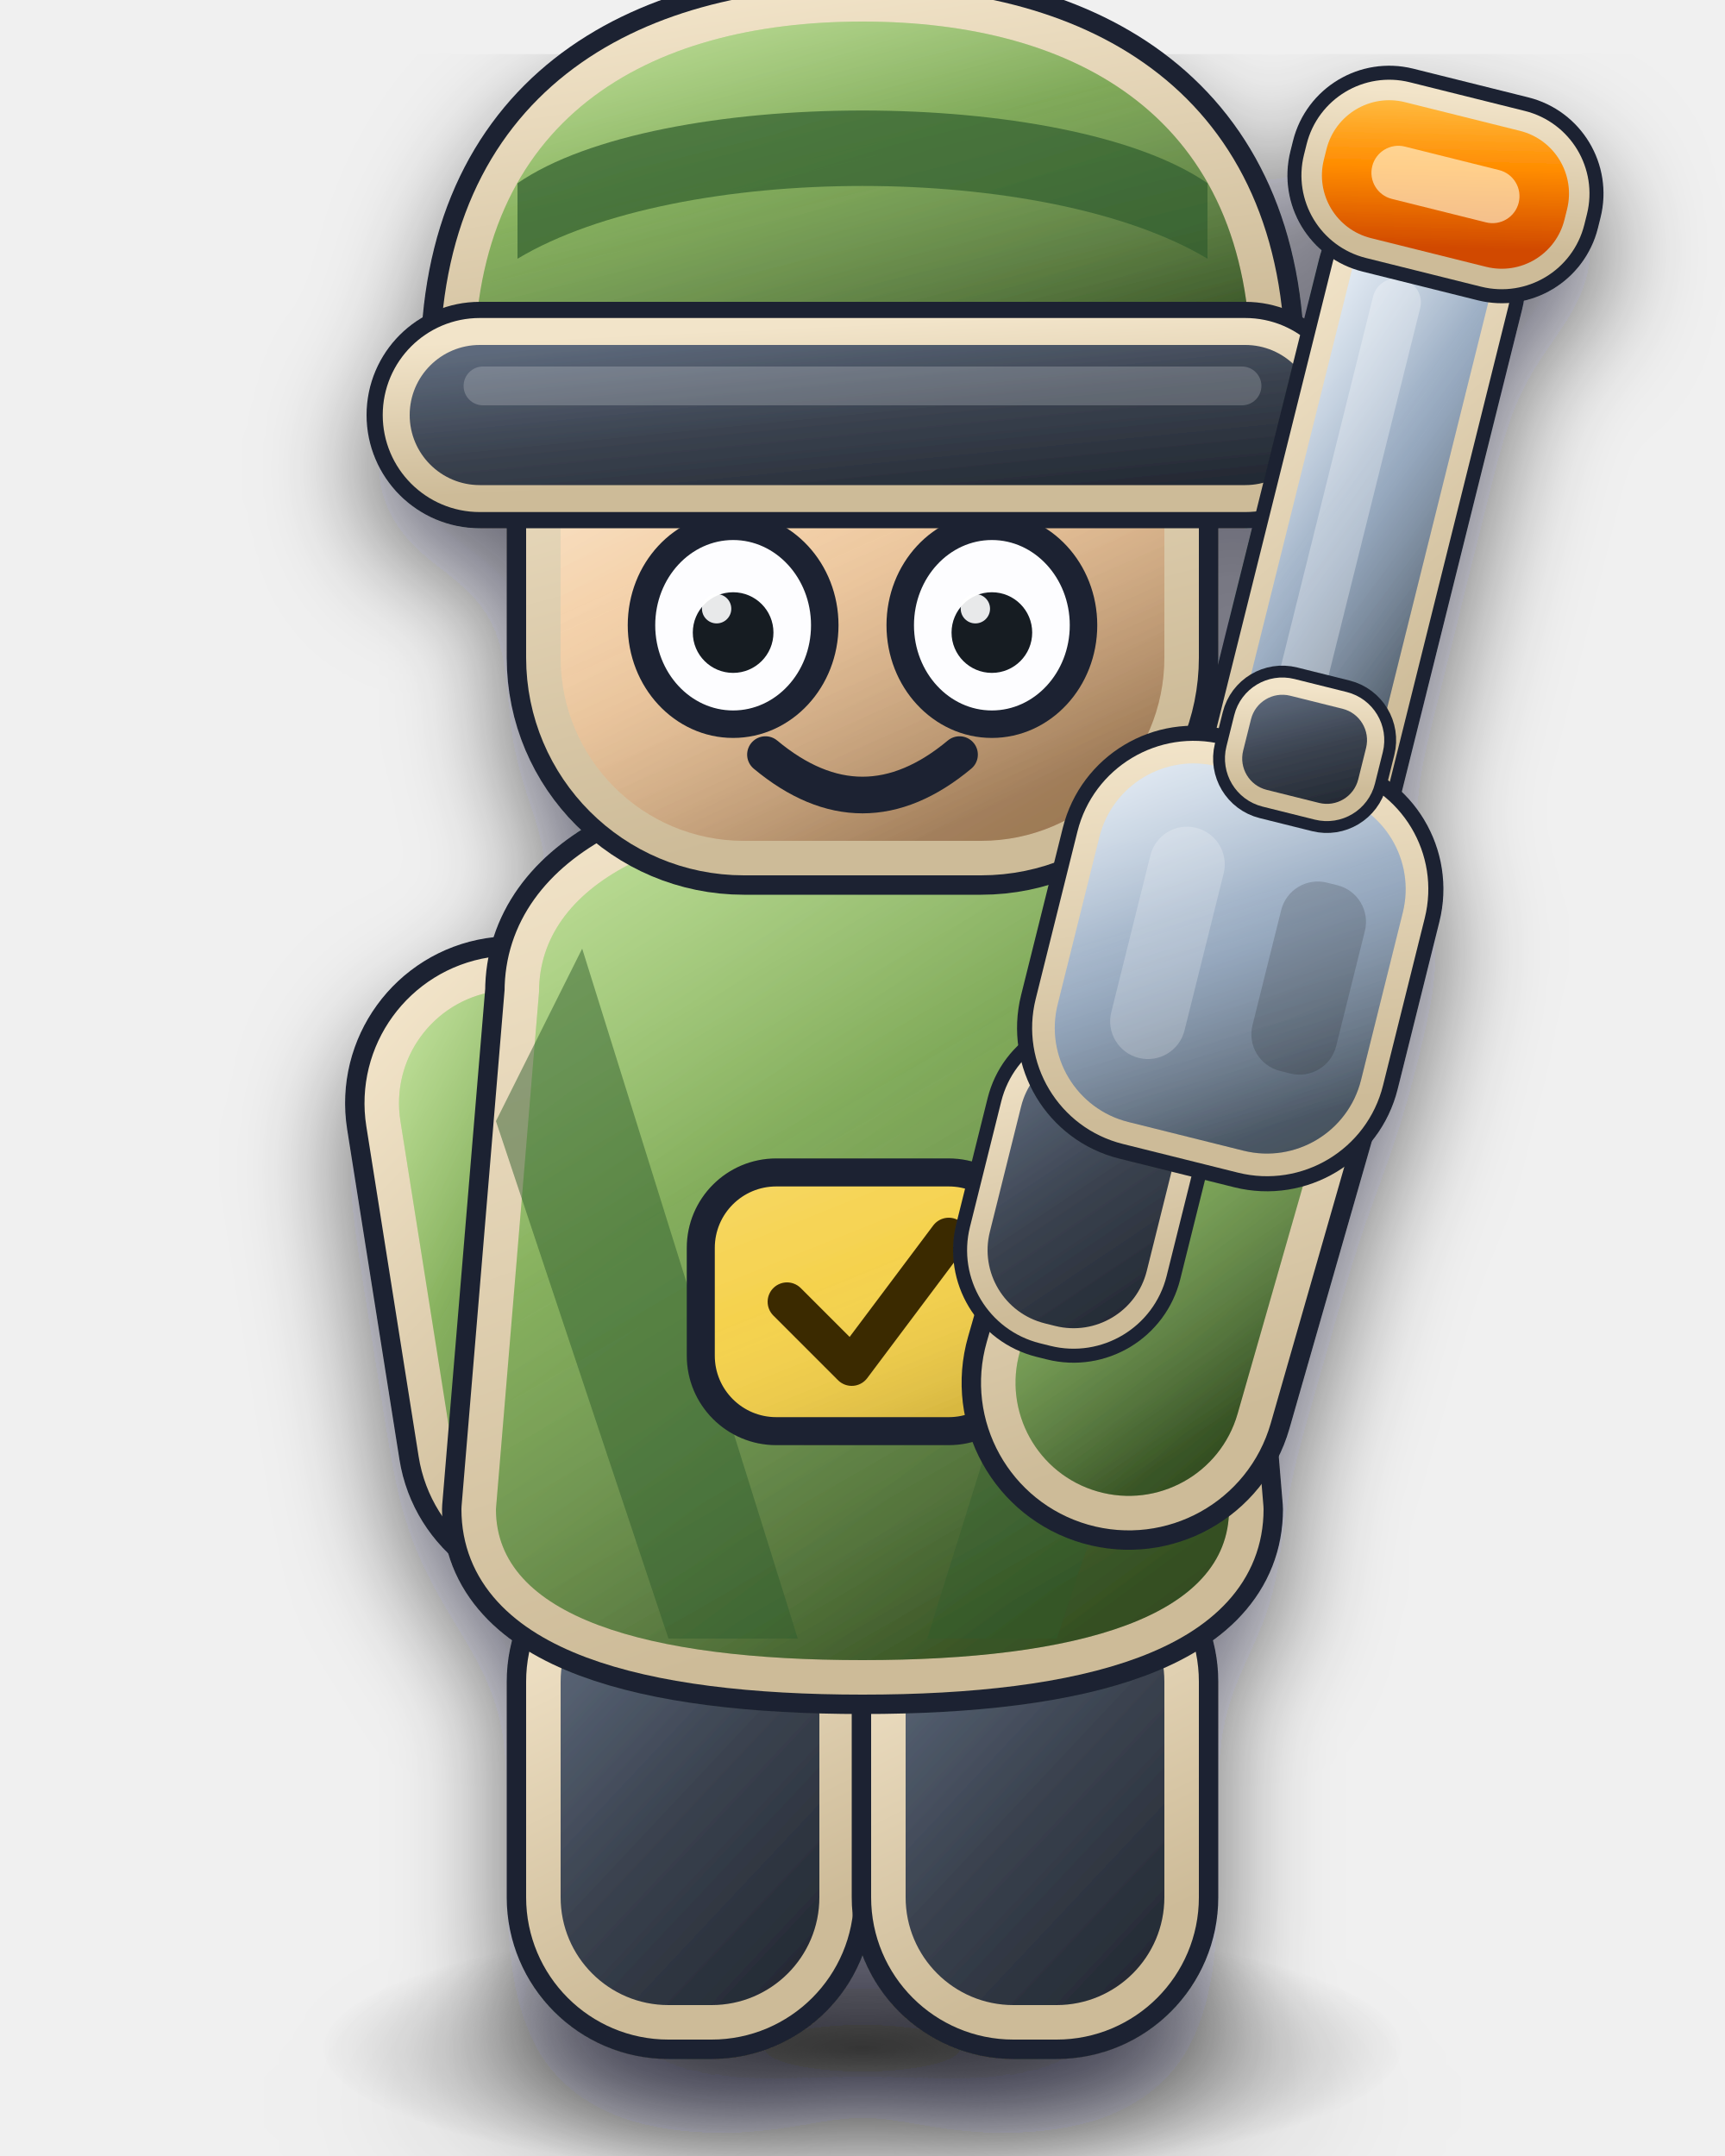
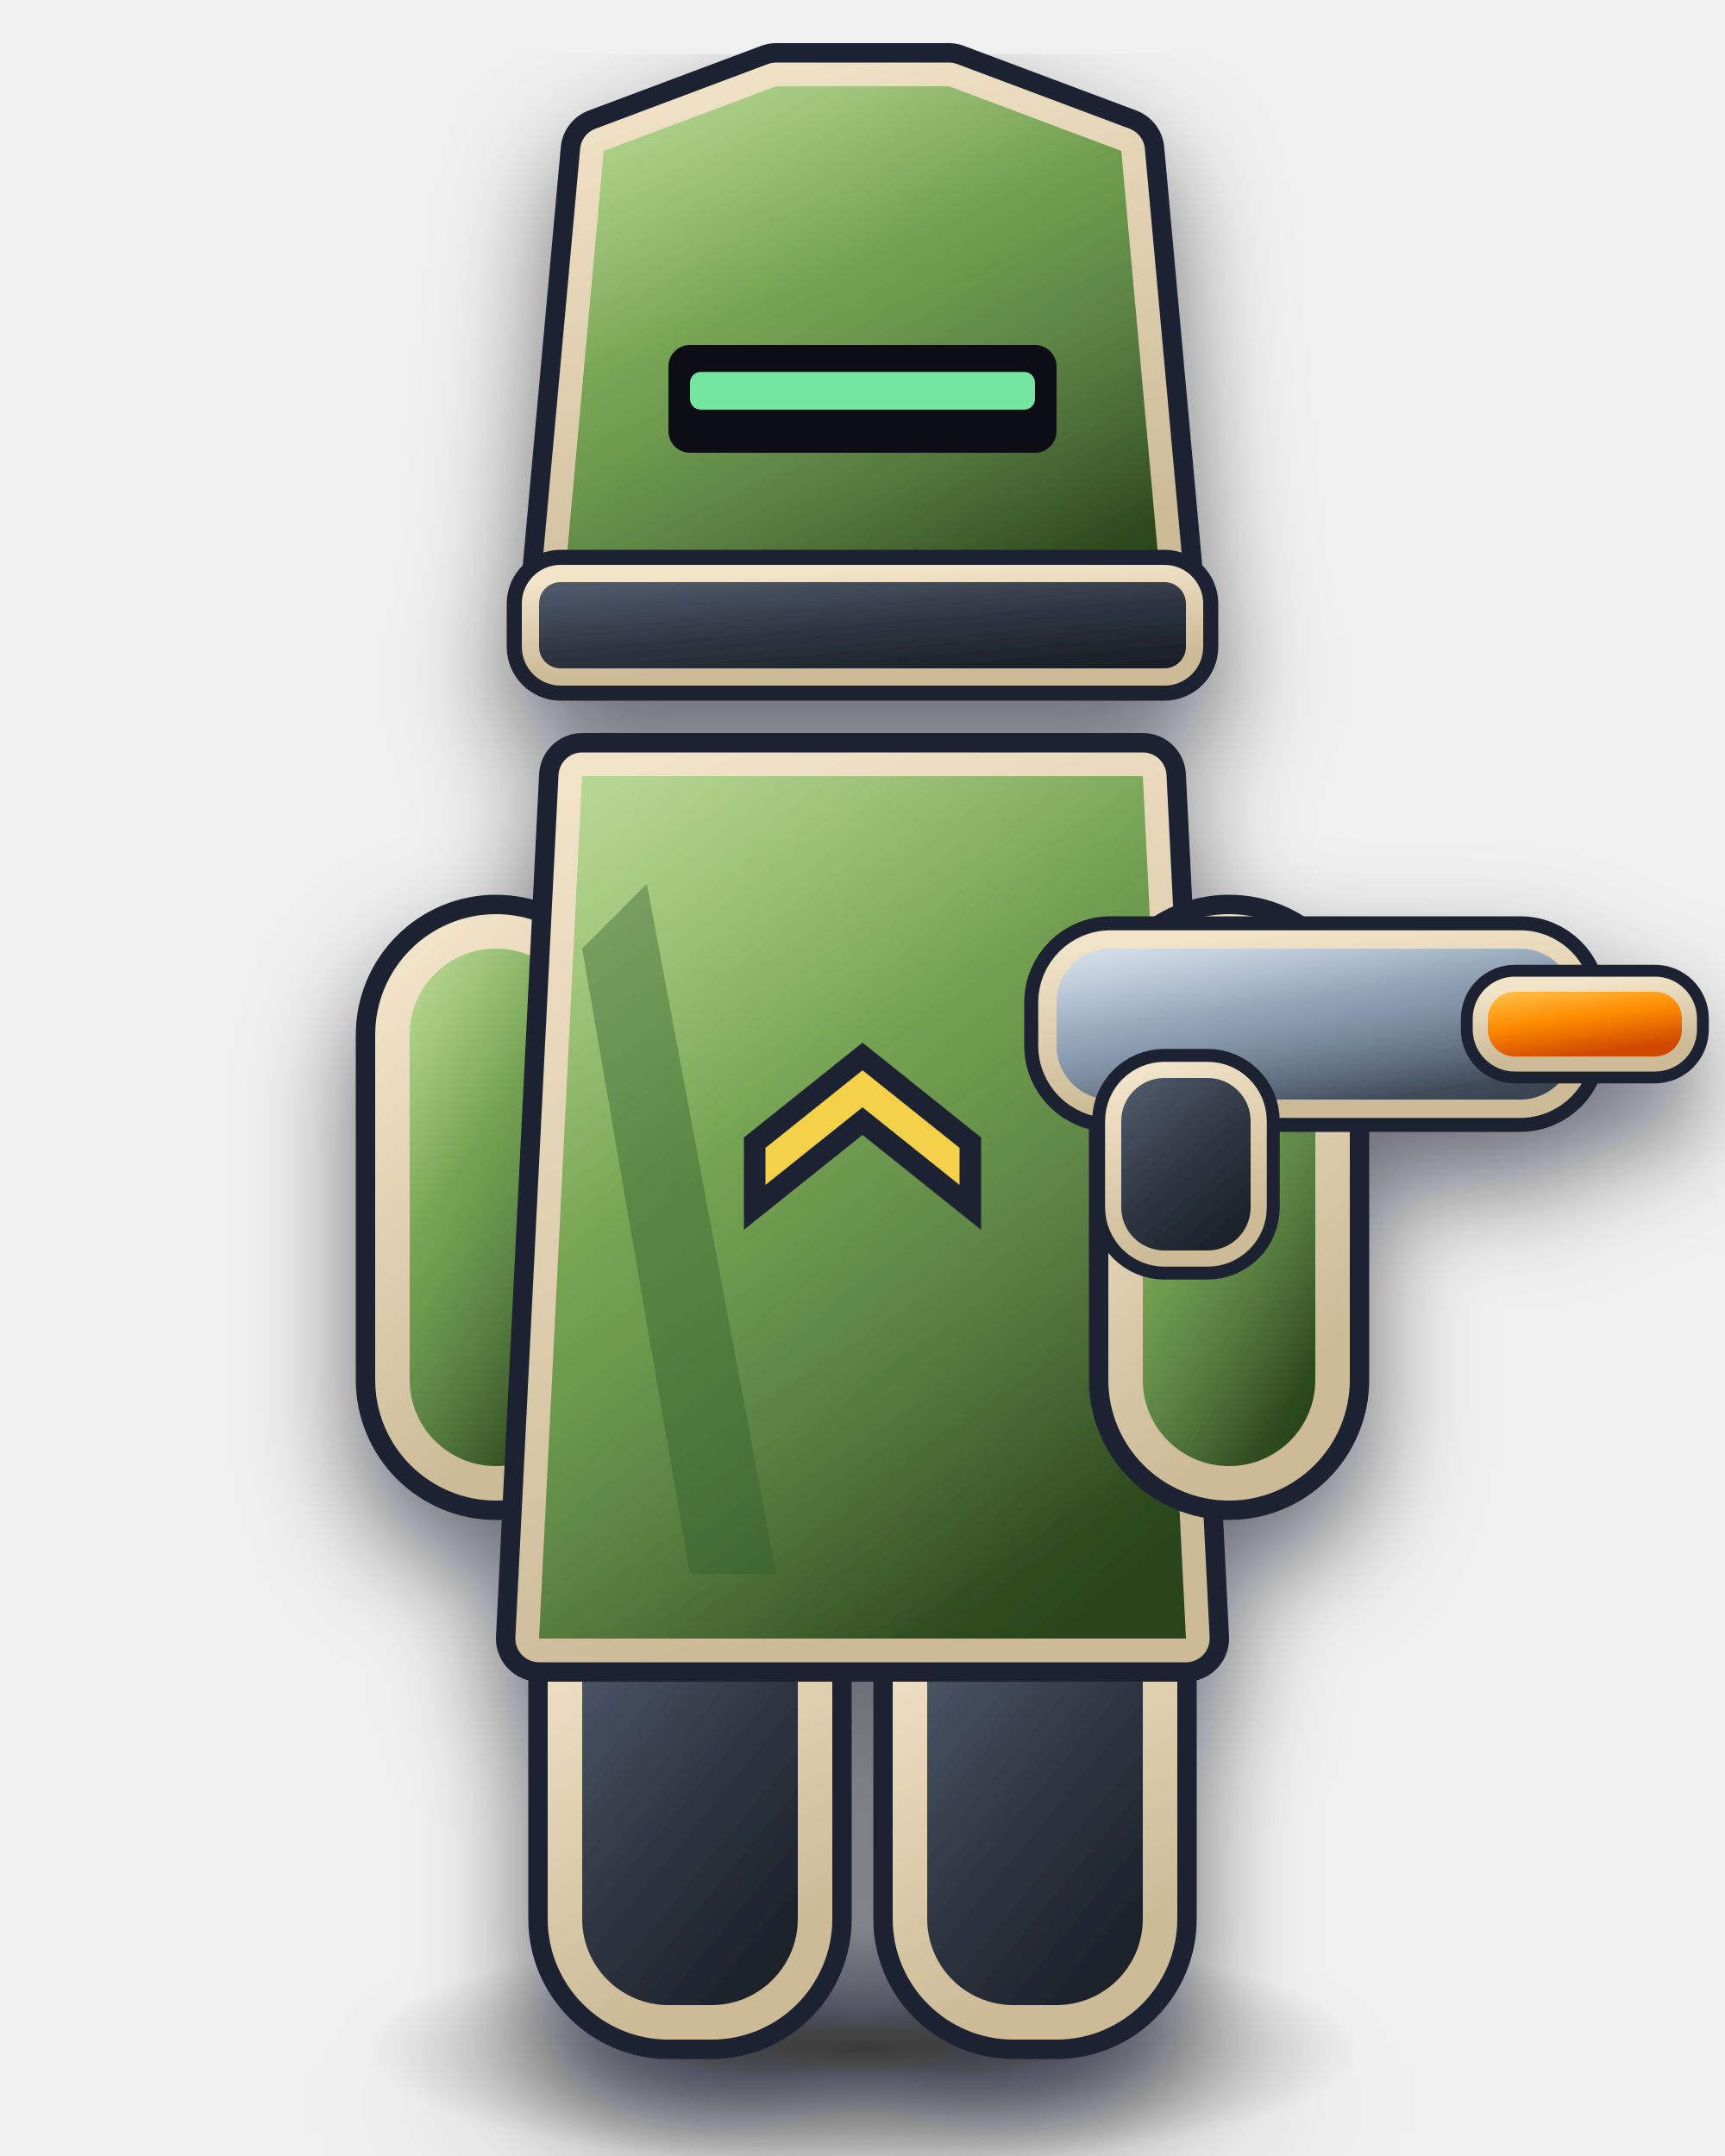
<svg xmlns="http://www.w3.org/2000/svg" width="160" height="200" viewBox="0 0 160 200" role="img" aria-label="Lane Defender player soldier">
  <defs>
    <linearGradient id="cd-fx-hot" x1="0" y1="0" x2="0.4" y2="1">
      <stop offset="0" stop-color="#ffc24a" />
      <stop offset="0.5" stop-color="#ff8c00" />
      <stop offset="1" stop-color="#d14a00" />
    </linearGradient>
    <linearGradient id="cd-fx-sheen" x1="0.1" y1="0" x2="0.6" y2="1">
      <stop offset="0" stop-color="#ffffff" stop-opacity="0.3" />
      <stop offset="0.45" stop-color="#ffffff" stop-opacity="0.05" />
      <stop offset="1" stop-color="#000000" stop-opacity="0.26" />
    </linearGradient>
    <filter id="cd-c-cast" x="-50%" y="-50%" width="200%" height="200%" color-interpolation-filters="sRGB">
      <feDropShadow dx="0" dy="5" stdDeviation="5" flood-color="#05070a" flood-opacity="0.55" />
    </filter>
    <radialGradient id="cd-c-contact" cx="0.5" cy="0.5" r="0.5">
      <stop offset="0" stop-color="#000" stop-opacity="0.62" />
      <stop offset="0.6" stop-color="#000" stop-opacity="0.22" />
      <stop offset="1" stop-color="#000" stop-opacity="0" />
    </radialGradient>
    <linearGradient id="cd-c-soldier-print" x1="0.18" y1="0" x2="0.82" y2="1">
-       <stop offset="0" stop-color="#9ccc65" />
-       <stop offset="0.5" stop-color="#6f9a4a" />
-       <stop offset="1" stop-color="#41632b" />
+       <stop offset="0" stop-color="#8fbf5a" />
+       <stop offset="0.5" stop-color="#5f8f3f" />
+       <stop offset="1" stop-color="#355824" />
    </linearGradient>
    <linearGradient id="cd-c-soldier-edge" x1="0" y1="0" x2="0.3" y2="1">
      <stop offset="0" stop-color="#f2e4c9" />
      <stop offset="1" stop-color="#cdbb98" />
    </linearGradient>
    <linearGradient id="cd-c-soldier-sheen" x1="0.1" y1="0" x2="0.6" y2="1">
      <stop offset="0" stop-color="#ffffff" stop-opacity="0.34" />
      <stop offset="0.42" stop-color="#ffffff" stop-opacity="0.06" />
      <stop offset="1" stop-color="#000000" stop-opacity="0.22" />
    </linearGradient>
-     <linearGradient id="cd-c-skin-print" x1="0.18" y1="0" x2="0.82" y2="1">
-       <stop offset="0" stop-color="#fbe2c2" />
-       <stop offset="0.5" stop-color="#f0c79a" />
-       <stop offset="1" stop-color="#c89a6c" />
-     </linearGradient>
-     <linearGradient id="cd-c-skin-edge" x1="0" y1="0" x2="0.3" y2="1">
-       <stop offset="0" stop-color="#f2e4c9" />
-       <stop offset="1" stop-color="#cdbb98" />
-     </linearGradient>
-     <linearGradient id="cd-c-skin-sheen" x1="0.1" y1="0" x2="0.6" y2="1">
-       <stop offset="0" stop-color="#ffffff" stop-opacity="0.34" />
-       <stop offset="0.42" stop-color="#ffffff" stop-opacity="0.06" />
-       <stop offset="1" stop-color="#000000" stop-opacity="0.22" />
-     </linearGradient>
    <linearGradient id="cd-c-gear-print" x1="0.18" y1="0" x2="0.82" y2="1">
-       <stop offset="0" stop-color="#5d697b" />
-       <stop offset="0.5" stop-color="#3b4350" />
-       <stop offset="1" stop-color="#242a34" />
+       <stop offset="0" stop-color="#4d5868" />
+       <stop offset="0.5" stop-color="#2f3642" />
+       <stop offset="1" stop-color="#1a1f27" />
    </linearGradient>
    <linearGradient id="cd-c-gear-edge" x1="0" y1="0" x2="0.3" y2="1">
      <stop offset="0" stop-color="#f2e4c9" />
      <stop offset="1" stop-color="#cdbb98" />
    </linearGradient>
    <linearGradient id="cd-c-gear-sheen" x1="0.1" y1="0" x2="0.6" y2="1">
      <stop offset="0" stop-color="#ffffff" stop-opacity="0.34" />
      <stop offset="0.42" stop-color="#ffffff" stop-opacity="0.06" />
      <stop offset="1" stop-color="#000000" stop-opacity="0.22" />
    </linearGradient>
    <linearGradient id="cd-c-steel-print" x1="0.18" y1="0" x2="0.82" y2="1">
-       <stop offset="0" stop-color="#cfdcea" />
-       <stop offset="0.5" stop-color="#8fa3bb" />
-       <stop offset="1" stop-color="#596878" />
+       <stop offset="0" stop-color="#b8c8d8" />
+       <stop offset="0.5" stop-color="#7e92a8" />
+       <stop offset="1" stop-color="#4a5868" />
    </linearGradient>
    <linearGradient id="cd-c-steel-edge" x1="0" y1="0" x2="0.3" y2="1">
      <stop offset="0" stop-color="#f2e4c9" />
      <stop offset="1" stop-color="#cdbb98" />
    </linearGradient>
    <linearGradient id="cd-c-steel-sheen" x1="0.1" y1="0" x2="0.6" y2="1">
      <stop offset="0" stop-color="#ffffff" stop-opacity="0.34" />
      <stop offset="0.42" stop-color="#ffffff" stop-opacity="0.06" />
      <stop offset="1" stop-color="#000000" stop-opacity="0.22" />
    </linearGradient>
    <linearGradient id="cd-c-mob-print" x1="0.18" y1="0" x2="0.82" y2="1">
-       <stop offset="0" stop-color="#86f0e6" />
-       <stop offset="0.5" stop-color="#36cfc0" />
-       <stop offset="1" stop-color="#1b7b73" />
+       <stop offset="0" stop-color="#6ee0d8" />
+       <stop offset="0.5" stop-color="#2eb8b0" />
+       <stop offset="1" stop-color="#176e6a" />
    </linearGradient>
    <linearGradient id="cd-c-mob-edge" x1="0" y1="0" x2="0.3" y2="1">
      <stop offset="0" stop-color="#f2e4c9" />
      <stop offset="1" stop-color="#cdbb98" />
    </linearGradient>
    <linearGradient id="cd-c-mob-sheen" x1="0.1" y1="0" x2="0.6" y2="1">
      <stop offset="0" stop-color="#ffffff" stop-opacity="0.34" />
      <stop offset="0.42" stop-color="#ffffff" stop-opacity="0.06" />
      <stop offset="1" stop-color="#000000" stop-opacity="0.22" />
    </linearGradient>
    <linearGradient id="cd-c-boss-print" x1="0.18" y1="0" x2="0.82" y2="1">
-       <stop offset="0" stop-color="#ffa78d" />
-       <stop offset="0.5" stop-color="#ff6b4a" />
-       <stop offset="1" stop-color="#9c2f17" />
+       <stop offset="0" stop-color="#ff8f70" />
+       <stop offset="0.5" stop-color="#e85a3a" />
+       <stop offset="1" stop-color="#8a2410" />
    </linearGradient>
    <linearGradient id="cd-c-boss-edge" x1="0" y1="0" x2="0.3" y2="1">
      <stop offset="0" stop-color="#f2e4c9" />
      <stop offset="1" stop-color="#cdbb98" />
    </linearGradient>
    <linearGradient id="cd-c-boss-sheen" x1="0.1" y1="0" x2="0.6" y2="1">
      <stop offset="0" stop-color="#ffffff" stop-opacity="0.34" />
      <stop offset="0.42" stop-color="#ffffff" stop-opacity="0.06" />
      <stop offset="1" stop-color="#000000" stop-opacity="0.22" />
    </linearGradient>
  </defs>
  <g filter="url(#cd-c-cast)">
-     <ellipse cx="80" cy="190" rx="50" ry="12" fill="url(#cd-c-contact)" />
-     <path d="M62 146 H66 A10 10 0 0 1 76 156 V176 A10 10 0 0 1 66 186 H62 A10 10 0 0 1 52 176 V156 A10 10 0 0 1 62 146 Z" fill="none" stroke="#1d2430" stroke-width="10" stroke-linejoin="round" stroke-linecap="round" />
-     <path d="M62 146 H66 A10 10 0 0 1 76 156 V176 A10 10 0 0 1 66 186 H62 A10 10 0 0 1 52 176 V156 A10 10 0 0 1 62 146 Z" fill="none" stroke="url(#cd-c-soldier-edge)" stroke-width="6.4" stroke-linejoin="round" stroke-linecap="round" />
-     <path d="M62 146 H66 A10 10 0 0 1 76 156 V176 A10 10 0 0 1 66 186 H62 A10 10 0 0 1 52 176 V156 A10 10 0 0 1 62 146 Z" fill="url(#cd-c-gear-print)" />
-     <path d="M94 146 H98 A10 10 0 0 1 108 156 V176 A10 10 0 0 1 98 186 H94 A10 10 0 0 1 84 176 V156 A10 10 0 0 1 94 146 Z" fill="none" stroke="#1d2430" stroke-width="10" stroke-linejoin="round" stroke-linecap="round" />
-     <path d="M94 146 H98 A10 10 0 0 1 108 156 V176 A10 10 0 0 1 98 186 H94 A10 10 0 0 1 84 176 V156 A10 10 0 0 1 94 146 Z" fill="none" stroke="url(#cd-c-soldier-edge)" stroke-width="6.4" stroke-linejoin="round" stroke-linecap="round" />
-     <path d="M94 146 H98 A10 10 0 0 1 108 156 V176 A10 10 0 0 1 98 186 H94 A10 10 0 0 1 84 176 V156 A10 10 0 0 1 94 146 Z" fill="url(#cd-c-gear-print)" />
-     <g transform="rotate(-9 46 96)">
-       <path d="M46.5 92 H46.5 A10.5 10.5 0 0 1 57 102.5 V133.5 A10.5 10.5 0 0 1 46.5 144 H46.5 A10.5 10.5 0 0 1 36 133.5 V102.5 A10.5 10.5 0 0 1 46.5 92 Z" fill="none" stroke="#1d2430" stroke-width="10" stroke-linejoin="round" stroke-linecap="round" />
-       <path d="M46.5 92 H46.5 A10.5 10.5 0 0 1 57 102.5 V133.5 A10.5 10.5 0 0 1 46.5 144 H46.5 A10.5 10.5 0 0 1 36 133.5 V102.5 A10.5 10.5 0 0 1 46.5 92 Z" fill="none" stroke="url(#cd-c-soldier-edge)" stroke-width="6.4" stroke-linejoin="round" stroke-linecap="round" />
-       <path d="M46.5 92 H46.5 A10.5 10.5 0 0 1 57 102.5 V133.5 A10.5 10.5 0 0 1 46.5 144 H46.5 A10.5 10.5 0 0 1 36 133.5 V102.5 A10.5 10.5 0 0 1 46.5 92 Z" fill="url(#cd-c-soldier-print)" />
-       <path d="M46.5 92 H46.5 A10.5 10.5 0 0 1 57 102.5 V133.5 A10.5 10.5 0 0 1 46.5 144 H46.5 A10.5 10.5 0 0 1 36 133.5 V102.5 A10.5 10.5 0 0 1 46.5 92 Z" fill="url(#cd-c-soldier-sheen)" />
-     </g>
-     <path d="M50 92 C50 82 62 76 80 76 C98 76 110 82 110 92 L114 140 C114 150 100 154 80 154 C60 154 46 150 46 140 Z" fill="none" stroke="#1d2430" stroke-width="10" stroke-linejoin="round" stroke-linecap="round" />
-     <path d="M50 92 C50 82 62 76 80 76 C98 76 110 82 110 92 L114 140 C114 150 100 154 80 154 C60 154 46 150 46 140 Z" fill="none" stroke="url(#cd-c-soldier-edge)" stroke-width="6.4" stroke-linejoin="round" stroke-linecap="round" />
-     <path d="M50 92 C50 82 62 76 80 76 C98 76 110 82 110 92 L114 140 C114 150 100 154 80 154 C60 154 46 150 46 140 Z" fill="url(#cd-c-soldier-print)" />
-     <path d="M50 92 C50 82 62 76 80 76 C98 76 110 82 110 92 L114 140 C114 150 100 154 80 154 C60 154 46 150 46 140 Z" fill="url(#cd-c-soldier-sheen)" />
-     <path d="M54 88 L74 152 L62 152 L46 104 Z" fill="#2f5d2e" opacity="0.5" />
-     <path d="M106 88 L86 152 L98 152 L114 104 Z" fill="#2f5d2e" opacity="0.4" />
-     <path d="M72 108.76 H88 A7 7 0 0 1 95 115.76 V125.76 A7 7 0 0 1 88 132.76 H72 A7 7 0 0 1 65 125.76 V115.76 A7 7 0 0 1 72 108.76 Z" fill="#f5d14a" />
-     <path d="M72 108.76 H88 A7 7 0 0 1 95 115.76 V125.76 A7 7 0 0 1 88 132.76 H72 A7 7 0 0 1 65 125.76 V115.76 A7 7 0 0 1 72 108.76 Z" fill="url(#cd-fx-sheen)" opacity="0.45" />
-     <path d="M72 108.76 H88 A7 7 0 0 1 95 115.76 V125.76 A7 7 0 0 1 88 132.76 H72 A7 7 0 0 1 65 125.76 V115.76 A7 7 0 0 1 72 108.76 Z" fill="none" stroke="#1d2430" stroke-width="2.6" />
-     <path d="M73 120.76 l6 6 l9 -12" fill="none" stroke="#3b2a05" stroke-width="3.6" stroke-linecap="round" stroke-linejoin="round" />
-     <g transform="rotate(16 114 94)">
-       <path d="M114.5 90 H114.5 A10.5 10.5 0 0 1 125 100.5 V129.5 A10.5 10.5 0 0 1 114.5 140 H114.5 A10.5 10.5 0 0 1 104 129.5 V100.5 A10.5 10.5 0 0 1 114.5 90 Z" fill="none" stroke="#1d2430" stroke-width="10" stroke-linejoin="round" stroke-linecap="round" />
-       <path d="M114.5 90 H114.5 A10.5 10.5 0 0 1 125 100.5 V129.5 A10.5 10.5 0 0 1 114.5 140 H114.5 A10.5 10.5 0 0 1 104 129.5 V100.5 A10.5 10.5 0 0 1 114.5 90 Z" fill="none" stroke="url(#cd-c-soldier-edge)" stroke-width="6.4" stroke-linejoin="round" stroke-linecap="round" />
-       <path d="M114.5 90 H114.5 A10.5 10.5 0 0 1 125 100.5 V129.5 A10.5 10.5 0 0 1 114.5 140 H114.5 A10.5 10.5 0 0 1 104 129.5 V100.5 A10.5 10.5 0 0 1 114.5 90 Z" fill="url(#cd-c-soldier-print)" />
-       <path d="M114.5 90 H114.5 A10.5 10.5 0 0 1 125 100.5 V129.5 A10.5 10.5 0 0 1 114.5 140 H114.5 A10.5 10.5 0 0 1 104 129.5 V100.5 A10.5 10.5 0 0 1 114.5 90 Z" fill="url(#cd-c-soldier-sheen)" />
-     </g>
-     <path d="M69 28 H91 A17 17 0 0 1 108 45 V61 A17 17 0 0 1 91 78 H69 A17 17 0 0 1 52 61 V45 A17 17 0 0 1 69 28 Z" fill="none" stroke="#1d2430" stroke-width="10" stroke-linejoin="round" stroke-linecap="round" />
-     <path d="M69 28 H91 A17 17 0 0 1 108 45 V61 A17 17 0 0 1 91 78 H69 A17 17 0 0 1 52 61 V45 A17 17 0 0 1 69 28 Z" fill="none" stroke="url(#cd-c-soldier-edge)" stroke-width="6.4" stroke-linejoin="round" stroke-linecap="round" />
-     <path d="M69 28 H91 A17 17 0 0 1 108 45 V61 A17 17 0 0 1 91 78 H69 A17 17 0 0 1 52 61 V45 A17 17 0 0 1 69 28 Z" fill="url(#cd-c-skin-print)" />
-     <path d="M69 28 H91 A17 17 0 0 1 108 45 V61 A17 17 0 0 1 91 78 H69 A17 17 0 0 1 52 61 V45 A17 17 0 0 1 69 28 Z" fill="url(#cd-c-skin-sheen)" />
-     <g>
-       <ellipse cx="68" cy="58" rx="8.5" ry="9.18" fill="#fdfdff" />
-       <ellipse cx="68" cy="58" rx="8.5" ry="9.18" fill="none" stroke="#1d2430" stroke-width="2.55" />
-       <circle cx="68" cy="58.68" r="3.74" fill="#141a24" />
-       <circle cx="66.47" cy="56.47" r="1.36" fill="#fff" opacity="0.9" />
-     </g>
-     <g>
-       <ellipse cx="92" cy="58" rx="8.5" ry="9.18" fill="#fdfdff" />
-       <ellipse cx="92" cy="58" rx="8.5" ry="9.18" fill="none" stroke="#1d2430" stroke-width="2.55" />
-       <circle cx="92" cy="58.68" r="3.74" fill="#141a24" />
-       <circle cx="90.47" cy="56.47" r="1.36" fill="#fff" opacity="0.9" />
-     </g>
-     <path d="M71 70 q9 7.5 18 0" fill="none" stroke="#1d2430" stroke-width="3.4" stroke-linecap="round" />
-     <path d="M44 34 C44 11 60 2 80 2 C100 2 116 11 116 34 L116 37 L44 37 Z" fill="none" stroke="#1d2430" stroke-width="10" stroke-linejoin="round" stroke-linecap="round" />
-     <path d="M44 34 C44 11 60 2 80 2 C100 2 116 11 116 34 L116 37 L44 37 Z" fill="none" stroke="url(#cd-c-soldier-edge)" stroke-width="6.4" stroke-linejoin="round" stroke-linecap="round" />
-     <path d="M44 34 C44 11 60 2 80 2 C100 2 116 11 116 34 L116 37 L44 37 Z" fill="url(#cd-c-soldier-print)" />
-     <path d="M44 34 C44 11 60 2 80 2 C100 2 116 11 116 34 L116 37 L44 37 Z" fill="url(#cd-c-soldier-sheen)" />
-     <path d="M48 17 C61 8 99 8 112 17 L112 24 C97 15 63 15 48 24 Z" fill="#2f5d2e" opacity="0.7" />
-     <path d="M44.5 32 H115.5 A6.5 6.5 0 0 1 122 38.5 V38.5 A6.5 6.5 0 0 1 115.5 45 H44.5 A6.5 6.5 0 0 1 38 38.5 V38.5 A6.5 6.5 0 0 1 44.5 32 Z" fill="none" stroke="#1d2430" stroke-width="8" stroke-linejoin="round" stroke-linecap="round" />
-     <path d="M44.5 32 H115.5 A6.5 6.5 0 0 1 122 38.5 V38.5 A6.5 6.5 0 0 1 115.5 45 H44.5 A6.5 6.5 0 0 1 38 38.5 V38.5 A6.5 6.5 0 0 1 44.5 32 Z" fill="none" stroke="url(#cd-c-soldier-edge)" stroke-width="5" stroke-linejoin="round" stroke-linecap="round" />
-     <path d="M44.5 32 H115.5 A6.5 6.5 0 0 1 122 38.5 V38.5 A6.5 6.5 0 0 1 115.5 45 H44.5 A6.5 6.5 0 0 1 38 38.5 V38.5 A6.5 6.5 0 0 1 44.5 32 Z" fill="url(#cd-c-gear-print)" />
-     <path d="M44.8 34 H115.2 A1.8 1.8 0 0 1 117 35.8 V35.8 A1.8 1.8 0 0 1 115.2 37.6 H44.8 A1.8 1.8 0 0 1 43 35.8 V35.8 A1.8 1.8 0 0 1 44.8 34 Z" fill="#ffffff" opacity="0.2" />
-     <g transform="translate(109 66) rotate(14)">
-       <path d="M2 32 H3 A7 7 0 0 1 10 39 V51 A7 7 0 0 1 3 58 H2 A7 7 0 0 1 -5 51 V39 A7 7 0 0 1 2 32 Z" fill="none" stroke="#1d2430" stroke-width="6.4" stroke-linejoin="round" stroke-linecap="round" />
-       <path d="M2 32 H3 A7 7 0 0 1 10 39 V51 A7 7 0 0 1 3 58 H2 A7 7 0 0 1 -5 51 V39 A7 7 0 0 1 2 32 Z" fill="none" stroke="url(#cd-c-soldier-edge)" stroke-width="3.8" stroke-linejoin="round" stroke-linecap="round" />
-       <path d="M2 32 H3 A7 7 0 0 1 10 39 V51 A7 7 0 0 1 3 58 H2 A7 7 0 0 1 -5 51 V39 A7 7 0 0 1 2 32 Z" fill="url(#cd-c-gear-print)" />
-       <path d="M12 -50 H13 A6 6 0 0 1 19 -44 V6 A6 6 0 0 1 13 12 H12 A6 6 0 0 1 6 6 V-44 A6 6 0 0 1 12 -50 Z" fill="none" stroke="#1d2430" stroke-width="6.4" stroke-linejoin="round" stroke-linecap="round" />
-       <path d="M12 -50 H13 A6 6 0 0 1 19 -44 V6 A6 6 0 0 1 13 12 H12 A6 6 0 0 1 6 6 V-44 A6 6 0 0 1 12 -50 Z" fill="none" stroke="url(#cd-c-soldier-edge)" stroke-width="3.8" stroke-linejoin="round" stroke-linecap="round" />
-       <path d="M12 -50 H13 A6 6 0 0 1 19 -44 V6 A6 6 0 0 1 13 12 H12 A6 6 0 0 1 6 6 V-44 A6 6 0 0 1 12 -50 Z" fill="url(#cd-c-steel-print)" />
-       <path d="M12 -50 H13 A6 6 0 0 1 19 -44 V6 A6 6 0 0 1 13 12 H12 A6 6 0 0 1 6 6 V-44 A6 6 0 0 1 12 -50 Z" fill="url(#cd-c-steel-sheen)" />
-       <path d="M10.7 -44 H10.8 A2.2 2.2 0 0 1 13 -41.8 V3.8 A2.2 2.2 0 0 1 10.8 6 H10.7 A2.2 2.2 0 0 1 8.5 3.8 V-41.8 A2.2 2.2 0 0 1 10.7 -44 Z" fill="#ffffff" opacity="0.3" />
-       <path d="M5 4 H16 A9 9 0 0 1 25 13 V29 A9 9 0 0 1 16 38 H5 A9 9 0 0 1 -4 29 V13 A9 9 0 0 1 5 4 Z" fill="none" stroke="#1d2430" stroke-width="7" stroke-linejoin="round" stroke-linecap="round" />
-       <path d="M5 4 H16 A9 9 0 0 1 25 13 V29 A9 9 0 0 1 16 38 H5 A9 9 0 0 1 -4 29 V13 A9 9 0 0 1 5 4 Z" fill="none" stroke="url(#cd-c-soldier-edge)" stroke-width="4.2" stroke-linejoin="round" stroke-linecap="round" />
-       <path d="M5 4 H16 A9 9 0 0 1 25 13 V29 A9 9 0 0 1 16 38 H5 A9 9 0 0 1 -4 29 V13 A9 9 0 0 1 5 4 Z" fill="url(#cd-c-steel-print)" />
-       <path d="M5 4 H16 A9 9 0 0 1 25 13 V29 A9 9 0 0 1 16 38 H5 A9 9 0 0 1 -4 29 V13 A9 9 0 0 1 5 4 Z" fill="url(#cd-c-steel-sheen)" />
-       <path d="M4.5 10 H4.5 A3.5 3.5 0 0 1 8 13.5 V28.5 A3.5 3.5 0 0 1 4.5 32 H4.5 A3.5 3.5 0 0 1 1 28.5 V13.5 A3.5 3.5 0 0 1 4.5 10 Z" fill="#ffffff" opacity="0.22" />
-       <path d="M17.5 12 H18.5 A3.5 3.5 0 0 1 22 15.5 V26.5 A3.5 3.5 0 0 1 18.5 30 H17.5 A3.5 3.5 0 0 1 14 26.5 V15.5 A3.5 3.5 0 0 1 17.5 12 Z" fill="#000000" opacity="0.16" />
-       <path d="M10 -4 H15 A3 3 0 0 1 18 -1 V2 A3 3 0 0 1 15 5 H10 A3 3 0 0 1 7 2 V-1 A3 3 0 0 1 10 -4 Z" fill="none" stroke="#1d2430" stroke-width="5.4" stroke-linejoin="round" stroke-linecap="round" />
-       <path d="M10 -4 H15 A3 3 0 0 1 18 -1 V2 A3 3 0 0 1 15 5 H10 A3 3 0 0 1 7 2 V-1 A3 3 0 0 1 10 -4 Z" fill="none" stroke="url(#cd-c-soldier-edge)" stroke-width="3.2" stroke-linejoin="round" stroke-linecap="round" />
-       <path d="M10 -4 H15 A3 3 0 0 1 18 -1 V2 A3 3 0 0 1 15 5 H10 A3 3 0 0 1 7 2 V-1 A3 3 0 0 1 10 -4 Z" fill="url(#cd-c-gear-print)" />
-       <path d="M7 -60 H18 A6 6 0 0 1 24 -54 V-53 A6 6 0 0 1 18 -47 H7 A6 6 0 0 1 1 -53 V-54 A6 6 0 0 1 7 -60 Z" fill="none" stroke="#1d2430" stroke-width="6.4" stroke-linejoin="round" stroke-linecap="round" />
-       <path d="M7 -60 H18 A6 6 0 0 1 24 -54 V-53 A6 6 0 0 1 18 -47 H7 A6 6 0 0 1 1 -53 V-54 A6 6 0 0 1 7 -60 Z" fill="none" stroke="url(#cd-c-soldier-edge)" stroke-width="3.8" stroke-linejoin="round" stroke-linecap="round" />
-       <path d="M7 -60 H18 A6 6 0 0 1 24 -54 V-53 A6 6 0 0 1 18 -47 H7 A6 6 0 0 1 1 -53 V-54 A6 6 0 0 1 7 -60 Z" fill="url(#cd-fx-hot)" />
-       <path d="M8 -56 H17 A2.5 2.5 0 0 1 19.5 -53.5 V-53.5 A2.5 2.5 0 0 1 17 -51 H8 A2.5 2.5 0 0 1 5.5 -53.5 V-53.5 A2.5 2.5 0 0 1 8 -56 Z" fill="#fff3d6" opacity="0.65" />
+     <ellipse cx="80" cy="190" rx="46" ry="11" fill="url(#cd-c-contact)" />
+     <path d="M62 148 H66 A8 8 0 0 1 74 156 V178 A8 8 0 0 1 66 186 H62 A8 8 0 0 1 54 178 V156 A8 8 0 0 1 62 148 Z" fill="none" stroke="#1d2430" stroke-width="10" stroke-linejoin="round" stroke-linecap="round" />
+     <path d="M62 148 H66 A8 8 0 0 1 74 156 V178 A8 8 0 0 1 66 186 H62 A8 8 0 0 1 54 178 V156 A8 8 0 0 1 62 148 Z" fill="none" stroke="url(#cd-c-soldier-edge)" stroke-width="6.4" stroke-linejoin="round" stroke-linecap="round" />
+     <path d="M62 148 H66 A8 8 0 0 1 74 156 V178 A8 8 0 0 1 66 186 H62 A8 8 0 0 1 54 178 V156 A8 8 0 0 1 62 148 Z" fill="url(#cd-c-gear-print)" />
+     <path d="M94 148 H98 A8 8 0 0 1 106 156 V178 A8 8 0 0 1 98 186 H94 A8 8 0 0 1 86 178 V156 A8 8 0 0 1 94 148 Z" fill="none" stroke="#1d2430" stroke-width="10" stroke-linejoin="round" stroke-linecap="round" />
+     <path d="M94 148 H98 A8 8 0 0 1 106 156 V178 A8 8 0 0 1 98 186 H94 A8 8 0 0 1 86 178 V156 A8 8 0 0 1 94 148 Z" fill="none" stroke="url(#cd-c-soldier-edge)" stroke-width="6.4" stroke-linejoin="round" stroke-linecap="round" />
+     <path d="M94 148 H98 A8 8 0 0 1 106 156 V178 A8 8 0 0 1 98 186 H94 A8 8 0 0 1 86 178 V156 A8 8 0 0 1 94 148 Z" fill="url(#cd-c-gear-print)" />
+     <path d="M46 88 H46 A8 8 0 0 1 54 96 V128 A8 8 0 0 1 46 136 H46 A8 8 0 0 1 38 128 V96 A8 8 0 0 1 46 88 Z" fill="none" stroke="#1d2430" stroke-width="10" stroke-linejoin="round" stroke-linecap="round" />
+     <path d="M46 88 H46 A8 8 0 0 1 54 96 V128 A8 8 0 0 1 46 136 H46 A8 8 0 0 1 38 128 V96 A8 8 0 0 1 46 88 Z" fill="none" stroke="url(#cd-c-soldier-edge)" stroke-width="6.4" stroke-linejoin="round" stroke-linecap="round" />
+     <path d="M46 88 H46 A8 8 0 0 1 54 96 V128 A8 8 0 0 1 46 136 H46 A8 8 0 0 1 38 128 V96 A8 8 0 0 1 46 88 Z" fill="url(#cd-c-soldier-print)" />
+     <path d="M46 88 H46 A8 8 0 0 1 54 96 V128 A8 8 0 0 1 46 136 H46 A8 8 0 0 1 38 128 V96 A8 8 0 0 1 46 88 Z" fill="url(#cd-c-soldier-sheen)" />
+     <path d="M54 72 L106 72 L110 152 L50 152 Z" fill="none" stroke="#1d2430" stroke-width="8" stroke-linejoin="round" stroke-linecap="round" />
+     <path d="M54 72 L106 72 L110 152 L50 152 Z" fill="none" stroke="url(#cd-c-soldier-edge)" stroke-width="4.4" stroke-linejoin="round" stroke-linecap="round" />
+     <path d="M54 72 L106 72 L110 152 L50 152 Z" fill="url(#cd-c-soldier-print)" />
+     <path d="M54 72 L106 72 L110 152 L50 152 Z" fill="url(#cd-c-soldier-sheen)" />
+     <path d="M60 82 L72 146 L64 146 L54 88 Z" fill="#2f5d2e" opacity="0.4" />
+     <path d="M70 106 L80 98 L90 106 L90 112 L80 104 L70 112 Z" fill="#f5d14a" />
+     <path d="M70 106 L80 98 L90 106 L90 112 L80 104 L70 112 Z" fill="none" stroke="#1d2430" stroke-width="2" />
+     <path d="M114 88 H114 A8 8 0 0 1 122 96 V128 A8 8 0 0 1 114 136 H114 A8 8 0 0 1 106 128 V96 A8 8 0 0 1 114 88 Z" fill="none" stroke="#1d2430" stroke-width="10" stroke-linejoin="round" stroke-linecap="round" />
+     <path d="M114 88 H114 A8 8 0 0 1 122 96 V128 A8 8 0 0 1 114 136 H114 A8 8 0 0 1 106 128 V96 A8 8 0 0 1 114 88 Z" fill="none" stroke="url(#cd-c-soldier-edge)" stroke-width="6.4" stroke-linejoin="round" stroke-linecap="round" />
+     <path d="M114 88 H114 A8 8 0 0 1 122 96 V128 A8 8 0 0 1 114 136 H114 A8 8 0 0 1 106 128 V96 A8 8 0 0 1 114 88 Z" fill="url(#cd-c-soldier-print)" />
+     <path d="M114 88 H114 A8 8 0 0 1 122 96 V128 A8 8 0 0 1 114 136 H114 A8 8 0 0 1 106 128 V96 A8 8 0 0 1 114 88 Z" fill="url(#cd-c-soldier-sheen)" />
+     <path d="M52 58 L56 14 L72 8 L88 8 L104 14 L108 58 Z" fill="none" stroke="#1d2430" stroke-width="8" stroke-linejoin="round" stroke-linecap="round" />
+     <path d="M52 58 L56 14 L72 8 L88 8 L104 14 L108 58 Z" fill="none" stroke="url(#cd-c-soldier-edge)" stroke-width="4.4" stroke-linejoin="round" stroke-linecap="round" />
+     <path d="M52 58 L56 14 L72 8 L88 8 L104 14 L108 58 Z" fill="url(#cd-c-soldier-print)" />
+     <path d="M52 58 L56 14 L72 8 L88 8 L104 14 L108 58 Z" fill="url(#cd-c-soldier-sheen)" />
+     <path d="M52 54 H108 A2 2 0 0 1 110 56 V60 A2 2 0 0 1 108 62 H52 A2 2 0 0 1 50 60 V56 A2 2 0 0 1 52 54 Z" fill="none" stroke="#1d2430" stroke-width="6" stroke-linejoin="round" stroke-linecap="round" />
+     <path d="M52 54 H108 A2 2 0 0 1 110 56 V60 A2 2 0 0 1 108 62 H52 A2 2 0 0 1 50 60 V56 A2 2 0 0 1 52 54 Z" fill="none" stroke="url(#cd-c-soldier-edge)" stroke-width="3.2" stroke-linejoin="round" stroke-linecap="round" />
+     <path d="M52 54 H108 A2 2 0 0 1 110 56 V60 A2 2 0 0 1 108 62 H52 A2 2 0 0 1 50 60 V56 A2 2 0 0 1 52 54 Z" fill="url(#cd-c-gear-print)" />
+     <path d="M64 32 H96 A2 2 0 0 1 98 34 V40 A2 2 0 0 1 96 42 H64 A2 2 0 0 1 62 40 V34 A2 2 0 0 1 64 32 Z" fill="#0a0e14" />
+     <path d="M65 34.5 H95 A1 1 0 0 1 96 35.5 V37 A1 1 0 0 1 95 38 H65 A1 1 0 0 1 64 37 V35.5 A1 1 0 0 1 65 34.5 Z" fill="#7af0a8" opacity="0.95" />
+     <g transform="translate(98 96) rotate(0)">
+       <path d="M5 -8 H43 A5 5 0 0 1 48 -3 V1 A5 5 0 0 1 43 6 H5 A5 5 0 0 1 0 1 V-3 A5 5 0 0 1 5 -8 Z" fill="none" stroke="#1d2430" stroke-width="6" stroke-linejoin="round" stroke-linecap="round" />
+       <path d="M5 -8 H43 A5 5 0 0 1 48 -3 V1 A5 5 0 0 1 43 6 H5 A5 5 0 0 1 0 1 V-3 A5 5 0 0 1 5 -8 Z" fill="none" stroke="url(#cd-c-soldier-edge)" stroke-width="3.4" stroke-linejoin="round" stroke-linecap="round" />
+       <path d="M5 -8 H43 A5 5 0 0 1 48 -3 V1 A5 5 0 0 1 43 6 H5 A5 5 0 0 1 0 1 V-3 A5 5 0 0 1 5 -8 Z" fill="url(#cd-c-steel-print)" />
+       <path d="M5 -8 H43 A5 5 0 0 1 48 -3 V1 A5 5 0 0 1 43 6 H5 A5 5 0 0 1 0 1 V-3 A5 5 0 0 1 5 -8 Z" fill="url(#cd-c-steel-sheen)" />
+       <path d="M42.5 -4 H55.5 A2.5 2.5 0 0 1 58 -1.5 V-0.5 A2.5 2.5 0 0 1 55.5 2 H42.5 A2.5 2.5 0 0 1 40 -0.5 V-1.5 A2.5 2.5 0 0 1 42.5 -4 Z" fill="none" stroke="#1d2430" stroke-width="5" stroke-linejoin="round" stroke-linecap="round" />
+       <path d="M42.5 -4 H55.5 A2.5 2.5 0 0 1 58 -1.5 V-0.5 A2.5 2.5 0 0 1 55.5 2 H42.5 A2.5 2.5 0 0 1 40 -0.5 V-1.5 A2.5 2.5 0 0 1 42.5 -4 Z" fill="none" stroke="url(#cd-c-soldier-edge)" stroke-width="2.8" stroke-linejoin="round" stroke-linecap="round" />
+       <path d="M42.5 -4 H55.5 A2.5 2.5 0 0 1 58 -1.5 V-0.5 A2.5 2.5 0 0 1 55.5 2 H42.5 A2.5 2.5 0 0 1 40 -0.5 V-1.5 A2.5 2.5 0 0 1 42.5 -4 Z" fill="url(#cd-fx-hot)" />
+       <path d="M10 4 H14 A4 4 0 0 1 18 8 V16 A4 4 0 0 1 14 20 H10 A4 4 0 0 1 6 16 V8 A4 4 0 0 1 10 4 Z" fill="none" stroke="#1d2430" stroke-width="5.4" stroke-linejoin="round" stroke-linecap="round" />
+       <path d="M10 4 H14 A4 4 0 0 1 18 8 V16 A4 4 0 0 1 14 20 H10 A4 4 0 0 1 6 16 V8 A4 4 0 0 1 10 4 Z" fill="none" stroke="url(#cd-c-soldier-edge)" stroke-width="3" stroke-linejoin="round" stroke-linecap="round" />
+       <path d="M10 4 H14 A4 4 0 0 1 18 8 V16 A4 4 0 0 1 14 20 H10 A4 4 0 0 1 6 16 V8 A4 4 0 0 1 10 4 Z" fill="url(#cd-c-gear-print)" />
    </g>
  </g>
</svg>
